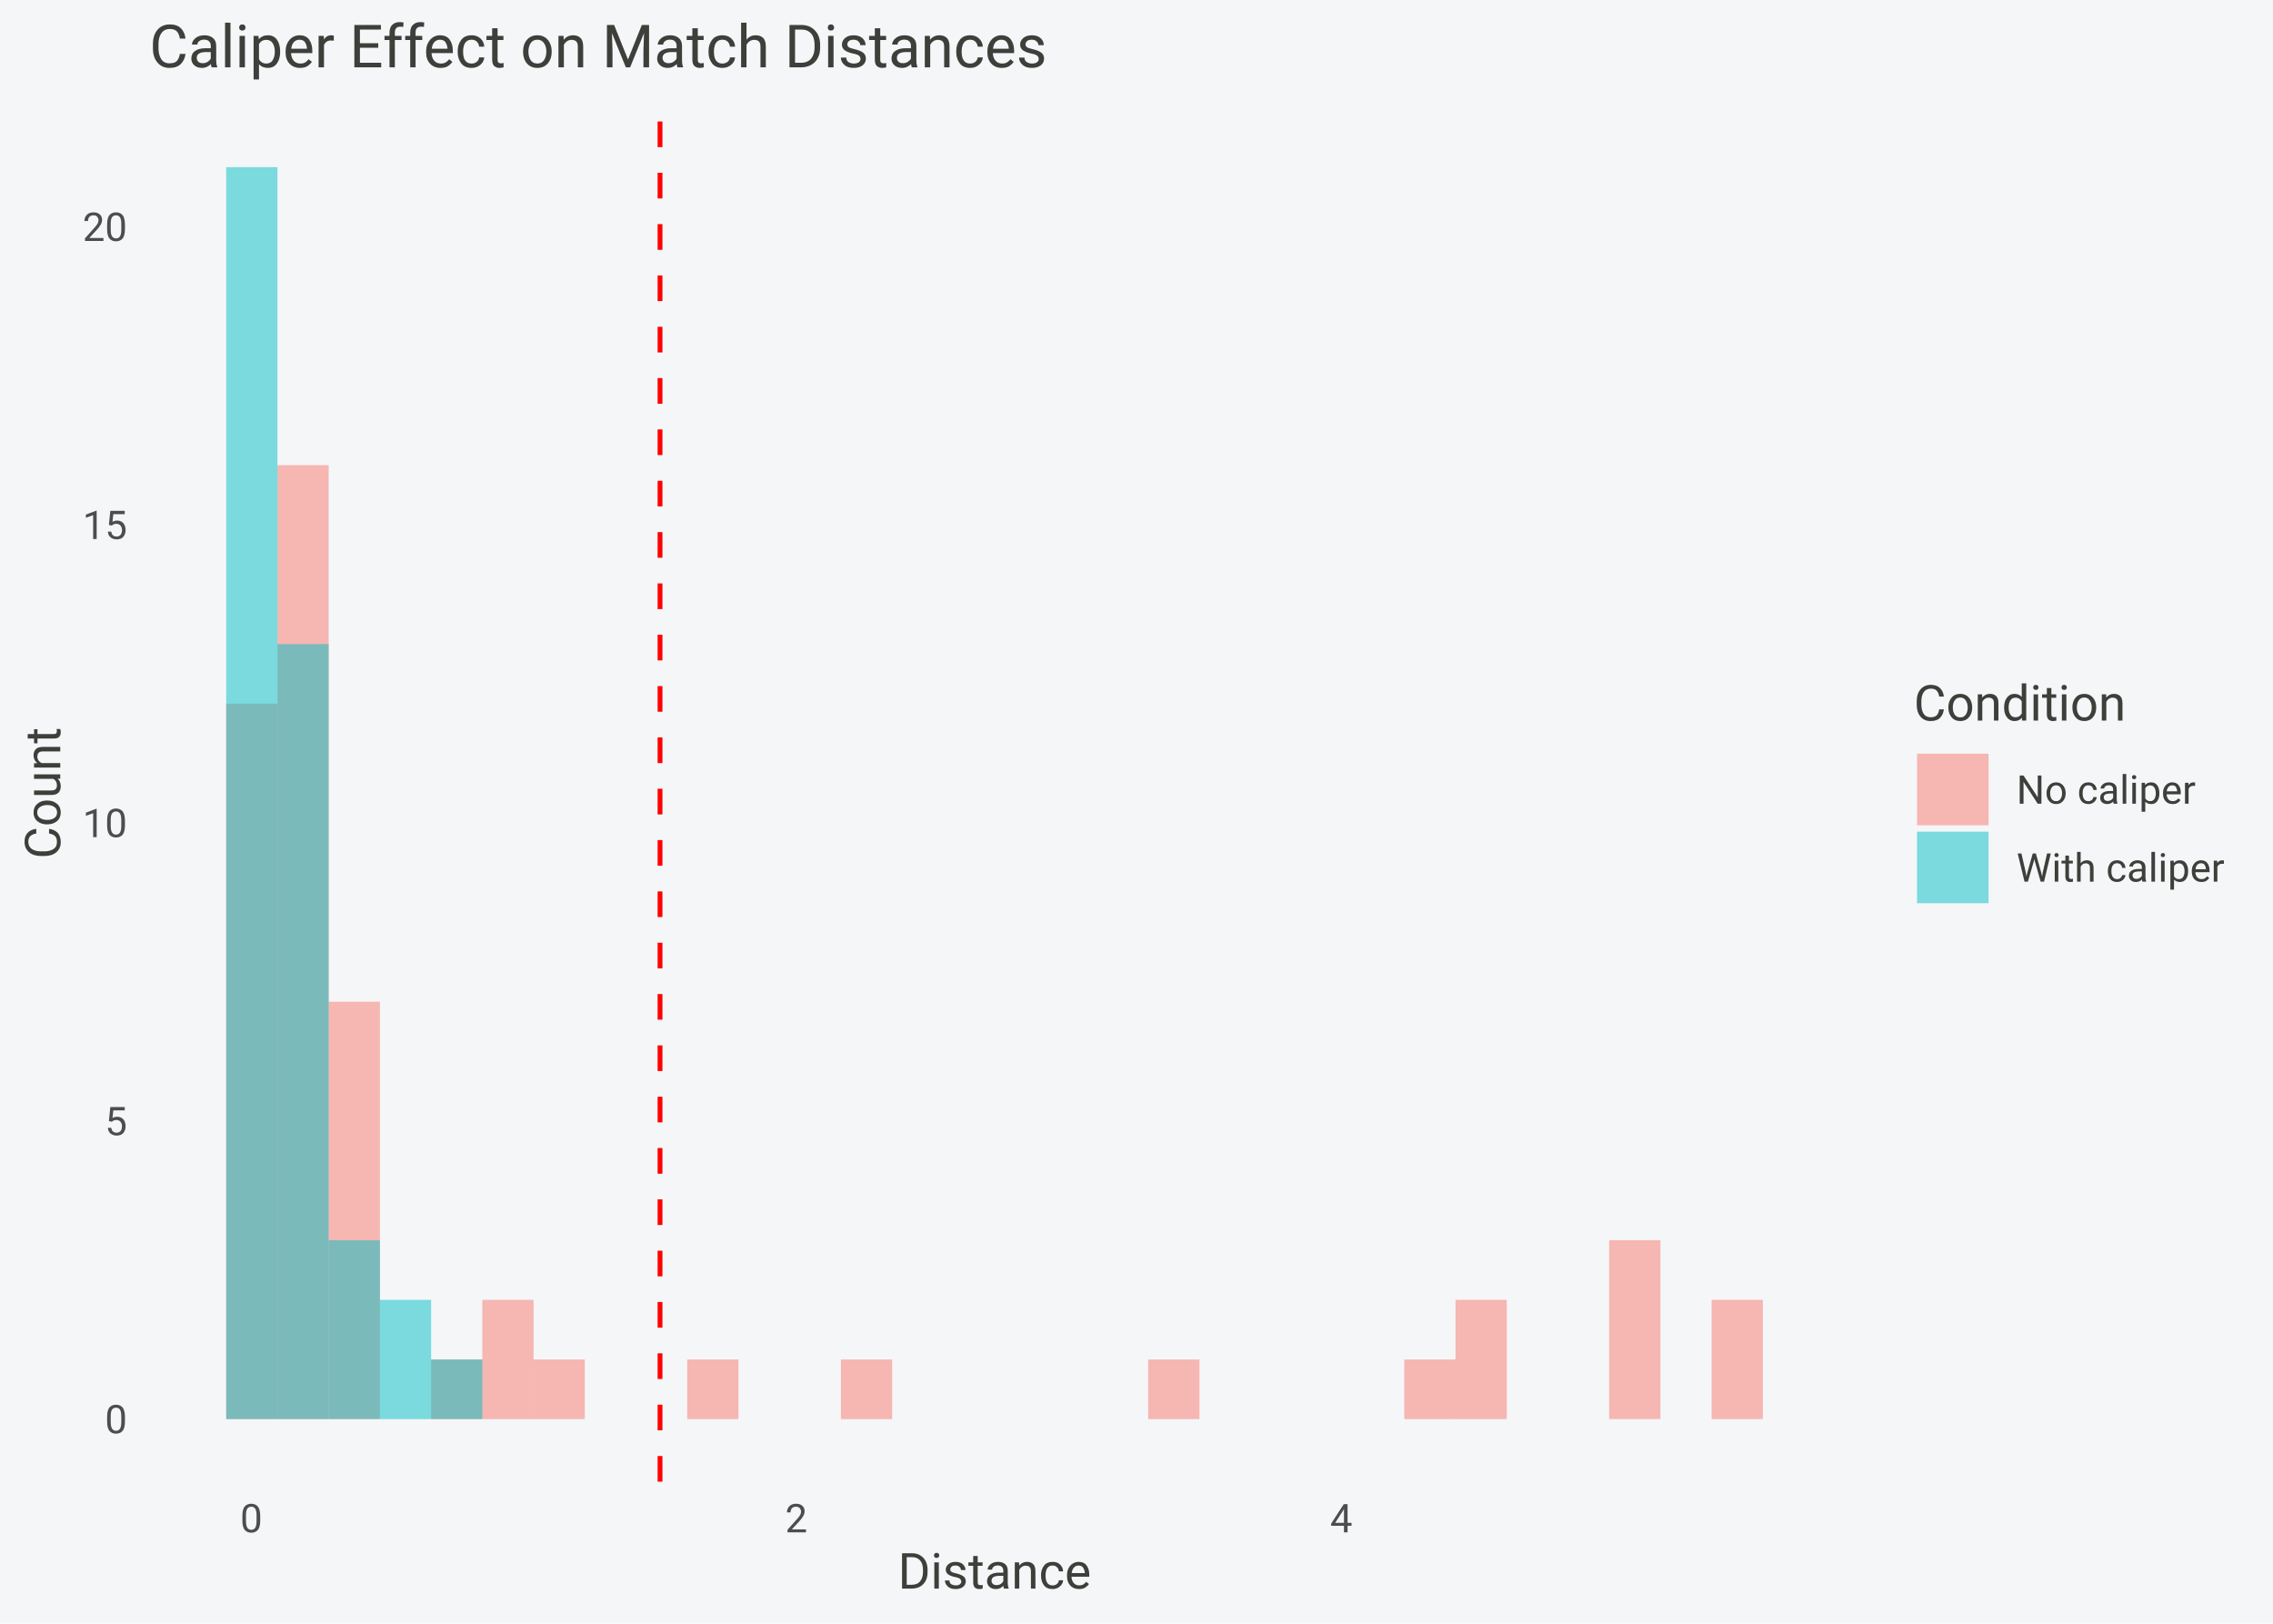
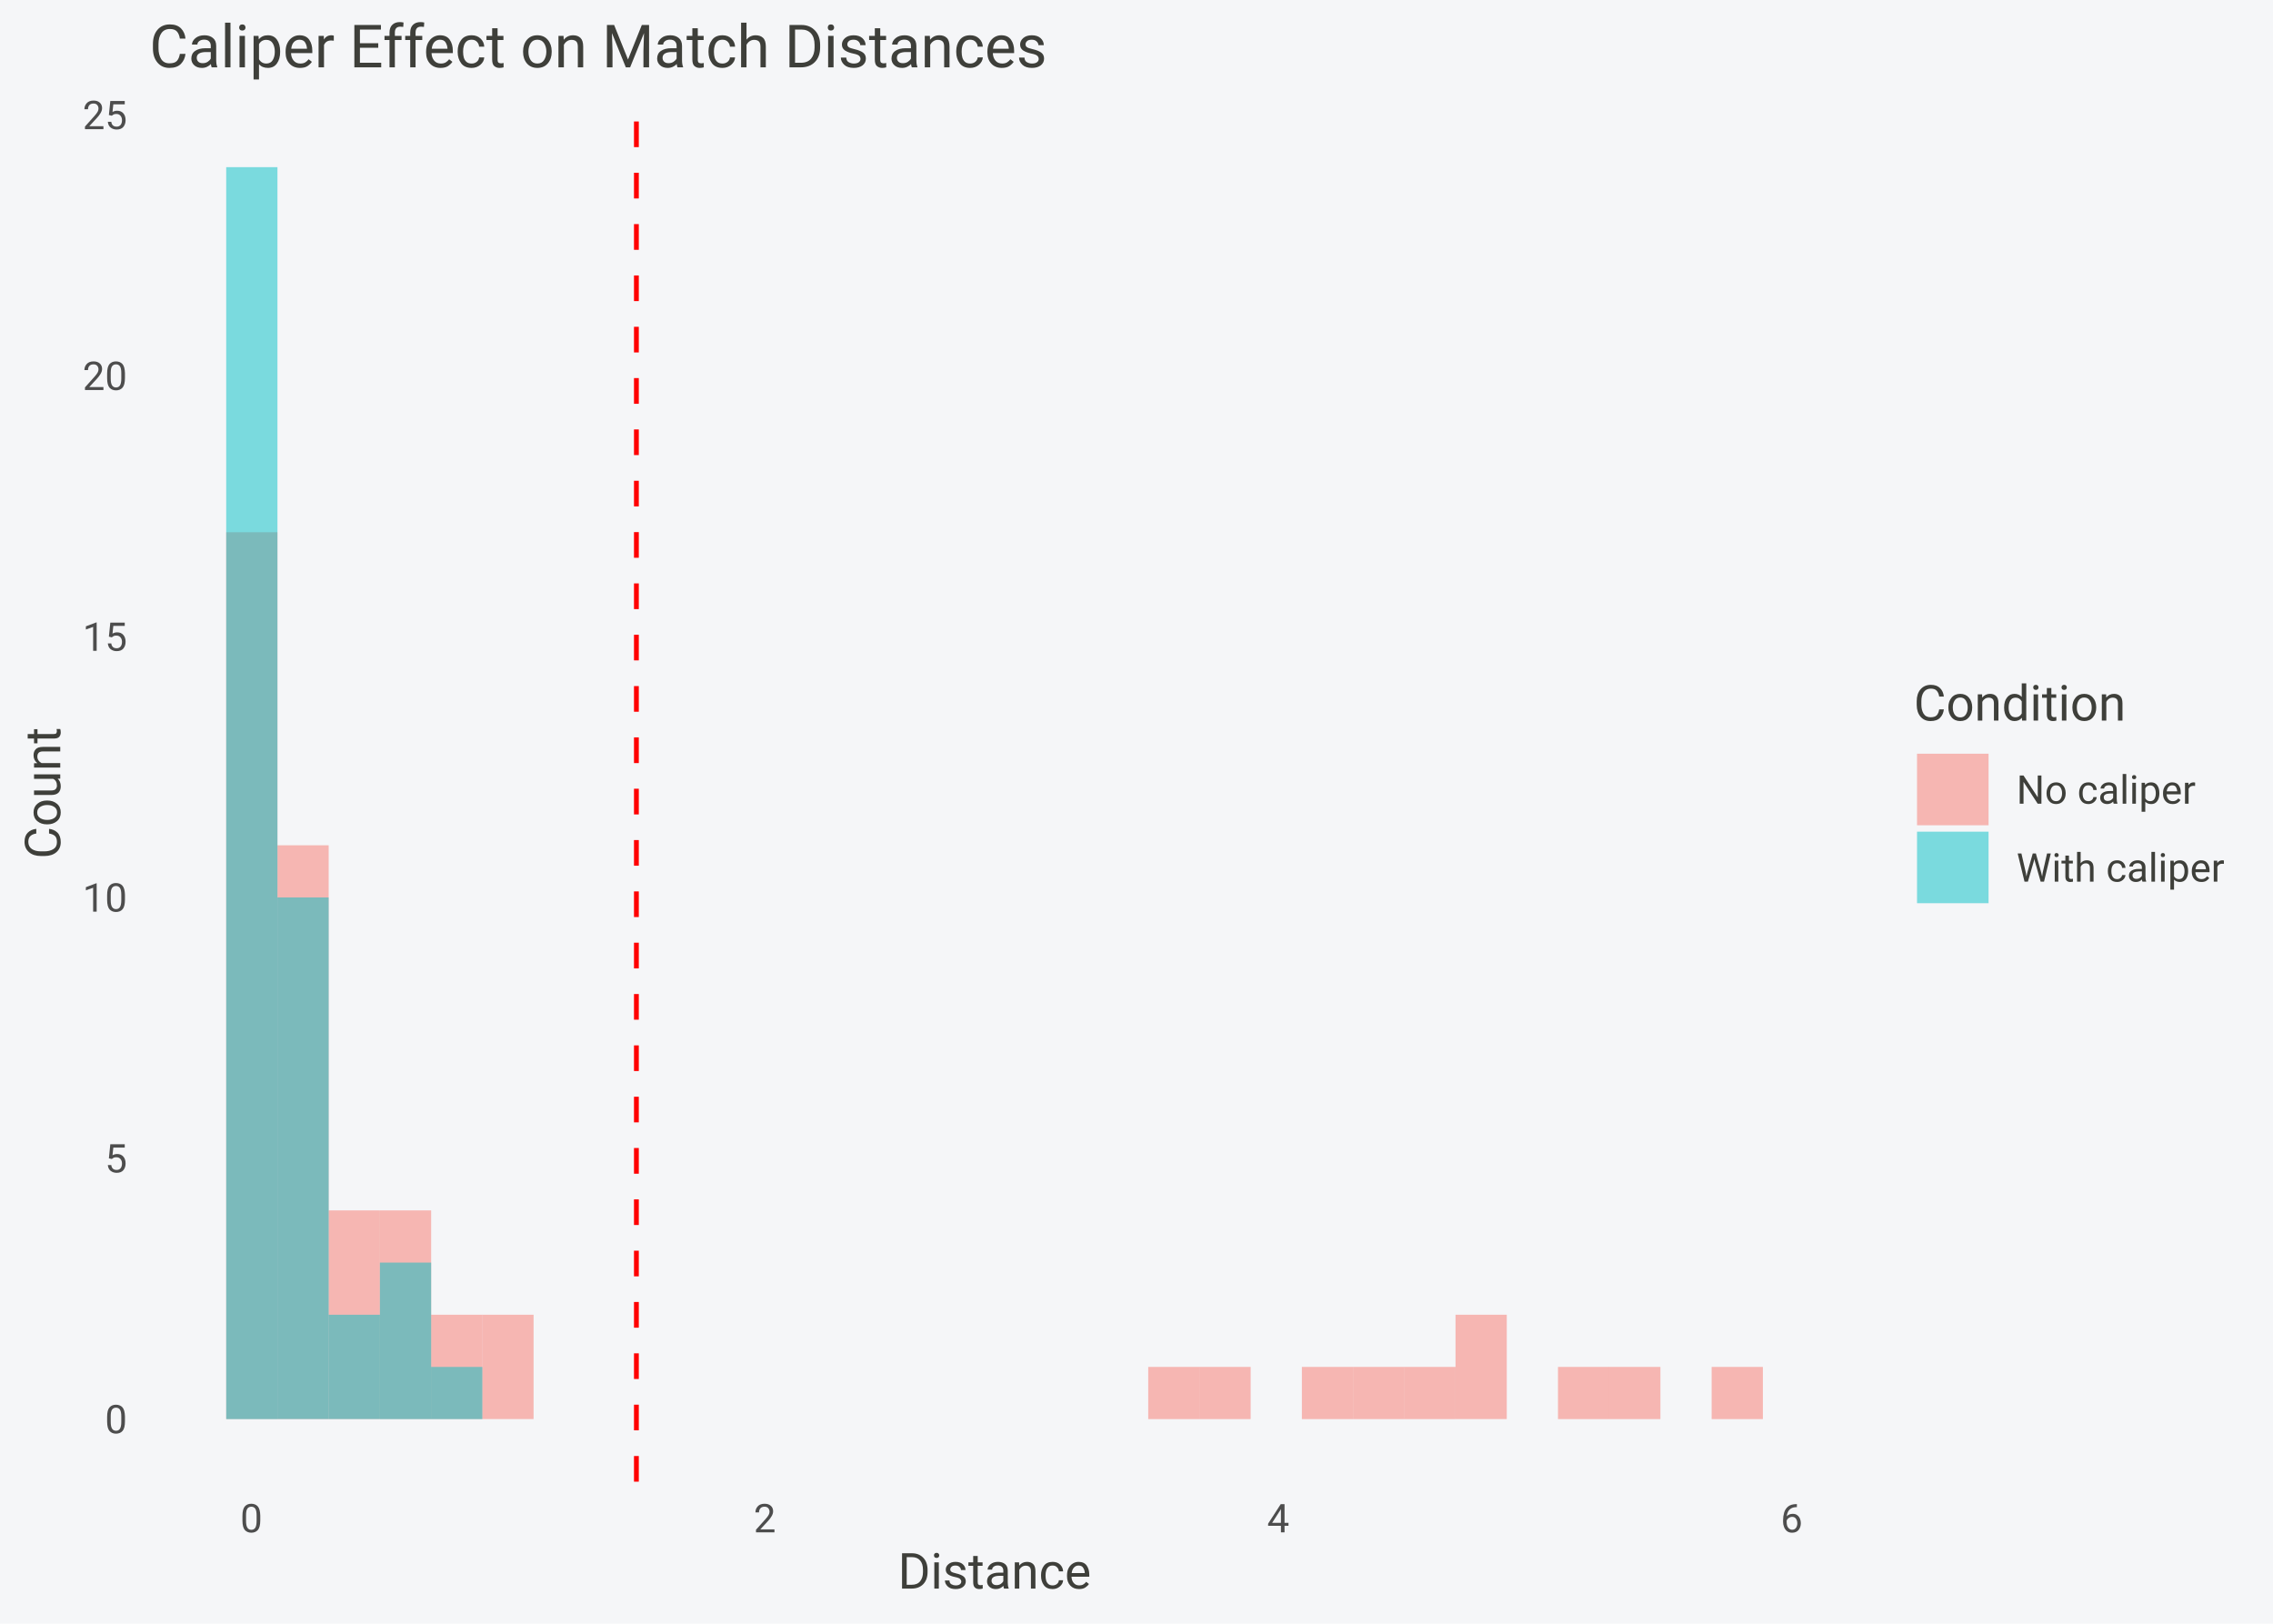
<svg xmlns="http://www.w3.org/2000/svg" width="504.00pt" height="360.00pt" viewBox="0 0 504.00 360.00">
  <g class="svglite">
    <defs>
      <style type="text/css">
    /* theme-aware-processed */
    .svglite line, .svglite polyline, .svglite polygon, .svglite path, .svglite circle {
      fill: none;
      stroke: #3E3F3A;
      stroke-linecap: round;
      stroke-linejoin: round;
      stroke-miterlimit: 10.00;
    }
    .svglite &gt; g &gt; rect {
      fill: none;
      stroke: #3E3F3A;
      stroke-linecap: round;
      stroke-linejoin: round;
      stroke-miterlimit: 10.00;
    }
    .svglite text {
      white-space: pre;
      fill: #3E3F3A;
    }
    .svglite g.glyphgroup path {
      fill: inherit;
      stroke: none;
    }
  </style>
    </defs>
    <rect width="100%" height="100%" style="stroke: none; fill: #F5F6F8;" />
    <defs>
      <clipPath id="cpMC4wMHw1MDQuMDB8MC4wMHwzNjAuMDA=">
        <rect x="0.00" y="0.00" width="504.00" height="360.00" />
      </clipPath>
    </defs>
    <g clip-path="url(#cpMC4wMHw1MDQuMDB8MC4wMHwzNjAuMDA=)">
      <rect x="0.00" y="0.00" width="504.00" height="360.00" style="stroke-width: 1.07; stroke: none;" /> fill: #F5F6F8;' /&gt;
</g>
    <defs>
      <clipPath id="cpMzMuMTN8NDA3LjkyfDIzLjE4fDMyOC41MA==">
        <rect x="33.13" y="23.18" width="374.79" height="305.33" />
      </clipPath>
    </defs>
    <g clip-path="url(#cpMzMuMTN8NDA3LjkyfDIzLjE4fDMyOC41MA==)">
      <rect x="33.13" y="23.18" width="374.79" height="305.33" style="stroke-width: 1.07; stroke: none;" /> fill: #F5F6F8;' /&gt;
- <rect x="50.16" y="156.01" width="11.36" height="158.61" style="stroke-width: 1.07; stroke: none; stroke-linecap: butt; stroke-linejoin: miter; fill: #F8766D; fill-opacity: 0.50;" />
-       <rect x="61.52" y="103.14" width="11.36" height="211.48" style="stroke-width: 1.07; stroke: none; stroke-linecap: butt; stroke-linejoin: miter; fill: #F8766D; fill-opacity: 0.50;" />
-       <rect x="72.88" y="222.10" width="11.36" height="92.52" style="stroke-width: 1.07; stroke: none; stroke-linecap: butt; stroke-linejoin: miter; fill: #F8766D; fill-opacity: 0.50;" />
-       <rect x="84.24" y="314.63" width="11.36" height="0.00" style="stroke-width: 1.07; stroke: none; stroke-linecap: butt; stroke-linejoin: miter; fill: #F8766D; fill-opacity: 0.50;" />
-       <rect x="95.59" y="301.41" width="11.36" height="13.22" style="stroke-width: 1.07; stroke: none; stroke-linecap: butt; stroke-linejoin: miter; fill: #F8766D; fill-opacity: 0.50;" />
-       <rect x="106.95" y="288.19" width="11.36" height="26.44" style="stroke-width: 1.07; stroke: none; stroke-linecap: butt; stroke-linejoin: miter; fill: #F8766D; fill-opacity: 0.50;" />
-       <rect x="118.31" y="301.41" width="11.36" height="13.22" style="stroke-width: 1.07; stroke: none; stroke-linecap: butt; stroke-linejoin: miter; fill: #F8766D; fill-opacity: 0.50;" />
+ <rect x="50.16" y="118.01" width="11.36" height="196.61" style="stroke-width: 1.07; stroke: none; stroke-linecap: butt; stroke-linejoin: miter; fill: #F8766D; fill-opacity: 0.50;" />
+       <rect x="61.52" y="187.41" width="11.36" height="127.22" style="stroke-width: 1.07; stroke: none; stroke-linecap: butt; stroke-linejoin: miter; fill: #F8766D; fill-opacity: 0.50;" />
+       <rect x="72.88" y="268.36" width="11.36" height="46.26" style="stroke-width: 1.07; stroke: none; stroke-linecap: butt; stroke-linejoin: miter; fill: #F8766D; fill-opacity: 0.50;" />
+       <rect x="84.24" y="268.36" width="11.36" height="46.26" style="stroke-width: 1.07; stroke: none; stroke-linecap: butt; stroke-linejoin: miter; fill: #F8766D; fill-opacity: 0.50;" />
+       <rect x="95.59" y="291.49" width="11.36" height="23.13" style="stroke-width: 1.07; stroke: none; stroke-linecap: butt; stroke-linejoin: miter; fill: #F8766D; fill-opacity: 0.50;" />
+       <rect x="106.95" y="291.49" width="11.36" height="23.13" style="stroke-width: 1.07; stroke: none; stroke-linecap: butt; stroke-linejoin: miter; fill: #F8766D; fill-opacity: 0.50;" />
+       <rect x="118.31" y="314.63" width="11.36" height="0.00" style="stroke-width: 1.07; stroke: none; stroke-linecap: butt; stroke-linejoin: miter; fill: #F8766D; fill-opacity: 0.50;" />
      <rect x="129.67" y="314.63" width="11.36" height="0.00" style="stroke-width: 1.07; stroke: none; stroke-linecap: butt; stroke-linejoin: miter; fill: #F8766D; fill-opacity: 0.50;" />
      <rect x="141.02" y="314.63" width="11.36" height="0.00" style="stroke-width: 1.07; stroke: none; stroke-linecap: butt; stroke-linejoin: miter; fill: #F8766D; fill-opacity: 0.50;" />
-       <rect x="152.38" y="301.41" width="11.36" height="13.22" style="stroke-width: 1.07; stroke: none; stroke-linecap: butt; stroke-linejoin: miter; fill: #F8766D; fill-opacity: 0.50;" />
+       <rect x="152.38" y="314.63" width="11.36" height="0.00" style="stroke-width: 1.07; stroke: none; stroke-linecap: butt; stroke-linejoin: miter; fill: #F8766D; fill-opacity: 0.50;" />
      <rect x="163.74" y="314.63" width="11.36" height="0.00" style="stroke-width: 1.07; stroke: none; stroke-linecap: butt; stroke-linejoin: miter; fill: #F8766D; fill-opacity: 0.50;" />
      <rect x="175.09" y="314.63" width="11.36" height="0.00" style="stroke-width: 1.07; stroke: none; stroke-linecap: butt; stroke-linejoin: miter; fill: #F8766D; fill-opacity: 0.50;" />
-       <rect x="186.45" y="301.41" width="11.36" height="13.22" style="stroke-width: 1.07; stroke: none; stroke-linecap: butt; stroke-linejoin: miter; fill: #F8766D; fill-opacity: 0.50;" />
+       <rect x="186.45" y="314.63" width="11.36" height="0.00" style="stroke-width: 1.07; stroke: none; stroke-linecap: butt; stroke-linejoin: miter; fill: #F8766D; fill-opacity: 0.50;" />
      <rect x="197.81" y="314.63" width="11.36" height="0.00" style="stroke-width: 1.07; stroke: none; stroke-linecap: butt; stroke-linejoin: miter; fill: #F8766D; fill-opacity: 0.50;" />
      <rect x="209.17" y="314.63" width="11.36" height="0.00" style="stroke-width: 1.07; stroke: none; stroke-linecap: butt; stroke-linejoin: miter; fill: #F8766D; fill-opacity: 0.50;" />
      <rect x="220.52" y="314.63" width="11.36" height="0.00" style="stroke-width: 1.07; stroke: none; stroke-linecap: butt; stroke-linejoin: miter; fill: #F8766D; fill-opacity: 0.50;" />
      <rect x="231.88" y="314.63" width="11.36" height="0.00" style="stroke-width: 1.07; stroke: none; stroke-linecap: butt; stroke-linejoin: miter; fill: #F8766D; fill-opacity: 0.50;" />
      <rect x="243.24" y="314.63" width="11.36" height="0.00" style="stroke-width: 1.07; stroke: none; stroke-linecap: butt; stroke-linejoin: miter; fill: #F8766D; fill-opacity: 0.50;" />
-       <rect x="254.60" y="301.41" width="11.36" height="13.22" style="stroke-width: 1.07; stroke: none; stroke-linecap: butt; stroke-linejoin: miter; fill: #F8766D; fill-opacity: 0.50;" />
-       <rect x="265.95" y="314.63" width="11.36" height="0.00" style="stroke-width: 1.07; stroke: none; stroke-linecap: butt; stroke-linejoin: miter; fill: #F8766D; fill-opacity: 0.50;" />
+       <rect x="254.60" y="303.06" width="11.36" height="11.57" style="stroke-width: 1.07; stroke: none; stroke-linecap: butt; stroke-linejoin: miter; fill: #F8766D; fill-opacity: 0.50;" />
+       <rect x="265.95" y="303.06" width="11.36" height="11.57" style="stroke-width: 1.07; stroke: none; stroke-linecap: butt; stroke-linejoin: miter; fill: #F8766D; fill-opacity: 0.50;" />
      <rect x="277.31" y="314.63" width="11.36" height="0.00" style="stroke-width: 1.07; stroke: none; stroke-linecap: butt; stroke-linejoin: miter; fill: #F8766D; fill-opacity: 0.50;" />
-       <rect x="288.67" y="314.63" width="11.36" height="0.00" style="stroke-width: 1.07; stroke: none; stroke-linecap: butt; stroke-linejoin: miter; fill: #F8766D; fill-opacity: 0.50;" />
-       <rect x="300.03" y="314.63" width="11.36" height="0.00" style="stroke-width: 1.07; stroke: none; stroke-linecap: butt; stroke-linejoin: miter; fill: #F8766D; fill-opacity: 0.50;" />
-       <rect x="311.38" y="301.41" width="11.36" height="13.22" style="stroke-width: 1.07; stroke: none; stroke-linecap: butt; stroke-linejoin: miter; fill: #F8766D; fill-opacity: 0.50;" />
-       <rect x="322.74" y="288.19" width="11.36" height="26.44" style="stroke-width: 1.07; stroke: none; stroke-linecap: butt; stroke-linejoin: miter; fill: #F8766D; fill-opacity: 0.50;" />
+       <rect x="288.67" y="303.06" width="11.36" height="11.57" style="stroke-width: 1.07; stroke: none; stroke-linecap: butt; stroke-linejoin: miter; fill: #F8766D; fill-opacity: 0.50;" />
+       <rect x="300.03" y="303.06" width="11.36" height="11.57" style="stroke-width: 1.07; stroke: none; stroke-linecap: butt; stroke-linejoin: miter; fill: #F8766D; fill-opacity: 0.50;" />
+       <rect x="311.38" y="303.06" width="11.36" height="11.57" style="stroke-width: 1.07; stroke: none; stroke-linecap: butt; stroke-linejoin: miter; fill: #F8766D; fill-opacity: 0.50;" />
+       <rect x="322.74" y="291.49" width="11.36" height="23.13" style="stroke-width: 1.07; stroke: none; stroke-linecap: butt; stroke-linejoin: miter; fill: #F8766D; fill-opacity: 0.50;" />
      <rect x="334.10" y="314.63" width="11.36" height="0.00" style="stroke-width: 1.07; stroke: none; stroke-linecap: butt; stroke-linejoin: miter; fill: #F8766D; fill-opacity: 0.50;" />
-       <rect x="345.46" y="314.63" width="11.36" height="0.00" style="stroke-width: 1.07; stroke: none; stroke-linecap: butt; stroke-linejoin: miter; fill: #F8766D; fill-opacity: 0.50;" />
-       <rect x="356.81" y="274.97" width="11.36" height="39.65" style="stroke-width: 1.07; stroke: none; stroke-linecap: butt; stroke-linejoin: miter; fill: #F8766D; fill-opacity: 0.50;" />
+       <rect x="345.46" y="303.06" width="11.36" height="11.57" style="stroke-width: 1.07; stroke: none; stroke-linecap: butt; stroke-linejoin: miter; fill: #F8766D; fill-opacity: 0.50;" />
+       <rect x="356.81" y="303.06" width="11.36" height="11.57" style="stroke-width: 1.07; stroke: none; stroke-linecap: butt; stroke-linejoin: miter; fill: #F8766D; fill-opacity: 0.50;" />
      <rect x="368.17" y="314.63" width="11.36" height="0.00" style="stroke-width: 1.07; stroke: none; stroke-linecap: butt; stroke-linejoin: miter; fill: #F8766D; fill-opacity: 0.50;" />
-       <rect x="379.53" y="288.19" width="11.36" height="26.44" style="stroke-width: 1.07; stroke: none; stroke-linecap: butt; stroke-linejoin: miter; fill: #F8766D; fill-opacity: 0.50;" />
+       <rect x="379.53" y="303.06" width="11.36" height="11.57" style="stroke-width: 1.07; stroke: none; stroke-linecap: butt; stroke-linejoin: miter; fill: #F8766D; fill-opacity: 0.50;" />
      <rect x="50.16" y="37.06" width="11.36" height="277.57" style="stroke-width: 1.07; stroke: none; stroke-linecap: butt; stroke-linejoin: miter; fill: #00BFC4; fill-opacity: 0.50;" />
-       <rect x="61.52" y="142.80" width="11.36" height="171.83" style="stroke-width: 1.07; stroke: none; stroke-linecap: butt; stroke-linejoin: miter; fill: #00BFC4; fill-opacity: 0.50;" />
-       <rect x="72.88" y="274.97" width="11.36" height="39.65" style="stroke-width: 1.07; stroke: none; stroke-linecap: butt; stroke-linejoin: miter; fill: #00BFC4; fill-opacity: 0.50;" />
-       <rect x="84.24" y="288.19" width="11.36" height="26.44" style="stroke-width: 1.07; stroke: none; stroke-linecap: butt; stroke-linejoin: miter; fill: #00BFC4; fill-opacity: 0.50;" />
-       <rect x="95.59" y="301.41" width="11.36" height="13.22" style="stroke-width: 1.07; stroke: none; stroke-linecap: butt; stroke-linejoin: miter; fill: #00BFC4; fill-opacity: 0.50;" />
+       <rect x="61.52" y="198.97" width="11.36" height="115.65" style="stroke-width: 1.07; stroke: none; stroke-linecap: butt; stroke-linejoin: miter; fill: #00BFC4; fill-opacity: 0.50;" />
+       <rect x="72.88" y="291.49" width="11.36" height="23.13" style="stroke-width: 1.07; stroke: none; stroke-linecap: butt; stroke-linejoin: miter; fill: #00BFC4; fill-opacity: 0.50;" />
+       <rect x="84.24" y="279.93" width="11.36" height="34.70" style="stroke-width: 1.07; stroke: none; stroke-linecap: butt; stroke-linejoin: miter; fill: #00BFC4; fill-opacity: 0.50;" />
+       <rect x="95.59" y="303.06" width="11.36" height="11.57" style="stroke-width: 1.07; stroke: none; stroke-linecap: butt; stroke-linejoin: miter; fill: #00BFC4; fill-opacity: 0.50;" />
      <rect x="106.95" y="314.63" width="11.36" height="0.00" style="stroke-width: 1.07; stroke: none; stroke-linecap: butt; stroke-linejoin: miter; fill: #00BFC4; fill-opacity: 0.50;" />
      <rect x="118.31" y="314.63" width="11.36" height="0.00" style="stroke-width: 1.07; stroke: none; stroke-linecap: butt; stroke-linejoin: miter; fill: #00BFC4; fill-opacity: 0.50;" />
      <rect x="129.67" y="314.63" width="11.36" height="0.00" style="stroke-width: 1.07; stroke: none; stroke-linecap: butt; stroke-linejoin: miter; fill: #00BFC4; fill-opacity: 0.50;" />
      <rect x="141.02" y="314.63" width="11.36" height="0.00" style="stroke-width: 1.07; stroke: none; stroke-linecap: butt; stroke-linejoin: miter; fill: #00BFC4; fill-opacity: 0.50;" />
      <rect x="152.38" y="314.63" width="11.36" height="0.00" style="stroke-width: 1.07; stroke: none; stroke-linecap: butt; stroke-linejoin: miter; fill: #00BFC4; fill-opacity: 0.50;" />
      <rect x="163.74" y="314.63" width="11.36" height="0.00" style="stroke-width: 1.07; stroke: none; stroke-linecap: butt; stroke-linejoin: miter; fill: #00BFC4; fill-opacity: 0.50;" />
      <rect x="175.09" y="314.63" width="11.36" height="0.00" style="stroke-width: 1.07; stroke: none; stroke-linecap: butt; stroke-linejoin: miter; fill: #00BFC4; fill-opacity: 0.50;" />
      <rect x="186.45" y="314.63" width="11.36" height="0.00" style="stroke-width: 1.07; stroke: none; stroke-linecap: butt; stroke-linejoin: miter; fill: #00BFC4; fill-opacity: 0.50;" />
      <rect x="197.81" y="314.63" width="11.36" height="0.00" style="stroke-width: 1.07; stroke: none; stroke-linecap: butt; stroke-linejoin: miter; fill: #00BFC4; fill-opacity: 0.50;" />
      <rect x="209.17" y="314.63" width="11.36" height="0.00" style="stroke-width: 1.07; stroke: none; stroke-linecap: butt; stroke-linejoin: miter; fill: #00BFC4; fill-opacity: 0.50;" />
      <rect x="220.52" y="314.63" width="11.36" height="0.00" style="stroke-width: 1.07; stroke: none; stroke-linecap: butt; stroke-linejoin: miter; fill: #00BFC4; fill-opacity: 0.50;" />
      <rect x="231.88" y="314.63" width="11.36" height="0.00" style="stroke-width: 1.07; stroke: none; stroke-linecap: butt; stroke-linejoin: miter; fill: #00BFC4; fill-opacity: 0.50;" />
      <rect x="243.24" y="314.63" width="11.36" height="0.00" style="stroke-width: 1.07; stroke: none; stroke-linecap: butt; stroke-linejoin: miter; fill: #00BFC4; fill-opacity: 0.50;" />
      <rect x="254.60" y="314.63" width="11.36" height="0.00" style="stroke-width: 1.07; stroke: none; stroke-linecap: butt; stroke-linejoin: miter; fill: #00BFC4; fill-opacity: 0.50;" />
      <rect x="265.95" y="314.63" width="11.36" height="0.00" style="stroke-width: 1.07; stroke: none; stroke-linecap: butt; stroke-linejoin: miter; fill: #00BFC4; fill-opacity: 0.50;" />
      <rect x="277.31" y="314.63" width="11.36" height="0.00" style="stroke-width: 1.07; stroke: none; stroke-linecap: butt; stroke-linejoin: miter; fill: #00BFC4; fill-opacity: 0.50;" />
      <rect x="288.67" y="314.63" width="11.36" height="0.00" style="stroke-width: 1.07; stroke: none; stroke-linecap: butt; stroke-linejoin: miter; fill: #00BFC4; fill-opacity: 0.50;" />
      <rect x="300.03" y="314.63" width="11.36" height="0.00" style="stroke-width: 1.07; stroke: none; stroke-linecap: butt; stroke-linejoin: miter; fill: #00BFC4; fill-opacity: 0.50;" />
      <rect x="311.38" y="314.63" width="11.36" height="0.00" style="stroke-width: 1.07; stroke: none; stroke-linecap: butt; stroke-linejoin: miter; fill: #00BFC4; fill-opacity: 0.50;" />
      <rect x="322.74" y="314.63" width="11.36" height="0.00" style="stroke-width: 1.07; stroke: none; stroke-linecap: butt; stroke-linejoin: miter; fill: #00BFC4; fill-opacity: 0.50;" />
      <rect x="334.10" y="314.63" width="11.36" height="0.00" style="stroke-width: 1.07; stroke: none; stroke-linecap: butt; stroke-linejoin: miter; fill: #00BFC4; fill-opacity: 0.50;" />
      <rect x="345.46" y="314.63" width="11.36" height="0.00" style="stroke-width: 1.07; stroke: none; stroke-linecap: butt; stroke-linejoin: miter; fill: #00BFC4; fill-opacity: 0.50;" />
      <rect x="356.81" y="314.63" width="11.36" height="0.00" style="stroke-width: 1.07; stroke: none; stroke-linecap: butt; stroke-linejoin: miter; fill: #00BFC4; fill-opacity: 0.50;" />
      <rect x="368.17" y="314.63" width="11.36" height="0.00" style="stroke-width: 1.07; stroke: none; stroke-linecap: butt; stroke-linejoin: miter; fill: #00BFC4; fill-opacity: 0.50;" />
      <rect x="379.53" y="314.63" width="11.36" height="0.00" style="stroke-width: 1.07; stroke: none; stroke-linecap: butt; stroke-linejoin: miter; fill: #00BFC4; fill-opacity: 0.50;" />
-       <line x1="146.35" y1="328.50" x2="146.35" y2="23.18" style="stroke-width: 1.07; stroke: #FF0000; stroke-dasharray: 5.69,5.69; stroke-linecap: butt;" />
+       <line x1="141.11" y1="328.50" x2="141.11" y2="23.18" style="stroke-width: 1.07; stroke: #FF0000; stroke-dasharray: 5.69,5.69; stroke-linecap: butt;" />
    </g>
    <g clip-path="url(#cpMC4wMHw1MDQuMDB8MC4wMHwzNjAuMDA=)">
      <text x="28.20" y="317.78" text-anchor="end" style="font-size: 8.80px;fill: #4D4D4D; font-family: &quot;Roboto&quot;, -apple-system, BlinkMacSystemFont, &quot;Segoe UI&quot;, system-ui, sans-serif;" textLength="4.89px" lengthAdjust="spacingAndGlyphs">0</text>
-       <text x="28.20" y="251.69" text-anchor="end" style="font-size: 8.80px;fill: #4D4D4D; font-family: &quot;Roboto&quot;, -apple-system, BlinkMacSystemFont, &quot;Segoe UI&quot;, system-ui, sans-serif;" textLength="4.89px" lengthAdjust="spacingAndGlyphs">5</text>
-       <text x="28.20" y="185.60" text-anchor="end" style="font-size: 8.80px;fill: #4D4D4D; font-family: &quot;Roboto&quot;, -apple-system, BlinkMacSystemFont, &quot;Segoe UI&quot;, system-ui, sans-serif;" textLength="9.78px" lengthAdjust="spacingAndGlyphs">10</text>
-       <text x="28.20" y="119.51" text-anchor="end" style="font-size: 8.80px;fill: #4D4D4D; font-family: &quot;Roboto&quot;, -apple-system, BlinkMacSystemFont, &quot;Segoe UI&quot;, system-ui, sans-serif;" textLength="9.78px" lengthAdjust="spacingAndGlyphs">15</text>
-       <text x="28.20" y="53.42" text-anchor="end" style="font-size: 8.80px;fill: #4D4D4D; font-family: &quot;Roboto&quot;, -apple-system, BlinkMacSystemFont, &quot;Segoe UI&quot;, system-ui, sans-serif;" textLength="9.78px" lengthAdjust="spacingAndGlyphs">20</text>
-       <text x="55.72" y="339.74" text-anchor="middle" style="font-size: 8.80px;fill: #4D4D4D; font-family: &quot;Roboto&quot;, -apple-system, BlinkMacSystemFont, &quot;Segoe UI&quot;, system-ui, sans-serif;" textLength="4.89px" lengthAdjust="spacingAndGlyphs">0</text>
-       <text x="176.56" y="339.74" text-anchor="middle" style="font-size: 8.80px;fill: #4D4D4D; font-family: &quot;Roboto&quot;, -apple-system, BlinkMacSystemFont, &quot;Segoe UI&quot;, system-ui, sans-serif;" textLength="4.89px" lengthAdjust="spacingAndGlyphs">2</text>
-       <text x="297.40" y="339.74" text-anchor="middle" style="font-size: 8.80px;fill: #4D4D4D; font-family: &quot;Roboto&quot;, -apple-system, BlinkMacSystemFont, &quot;Segoe UI&quot;, system-ui, sans-serif;" textLength="4.89px" lengthAdjust="spacingAndGlyphs">4</text>
+       <text x="28.20" y="259.95" text-anchor="end" style="font-size: 8.80px;fill: #4D4D4D; font-family: &quot;Roboto&quot;, -apple-system, BlinkMacSystemFont, &quot;Segoe UI&quot;, system-ui, sans-serif;" textLength="4.89px" lengthAdjust="spacingAndGlyphs">5</text>
+       <text x="28.20" y="202.12" text-anchor="end" style="font-size: 8.80px;fill: #4D4D4D; font-family: &quot;Roboto&quot;, -apple-system, BlinkMacSystemFont, &quot;Segoe UI&quot;, system-ui, sans-serif;" textLength="9.78px" lengthAdjust="spacingAndGlyphs">10</text>
+       <text x="28.20" y="144.29" text-anchor="end" style="font-size: 8.80px;fill: #4D4D4D; font-family: &quot;Roboto&quot;, -apple-system, BlinkMacSystemFont, &quot;Segoe UI&quot;, system-ui, sans-serif;" textLength="9.78px" lengthAdjust="spacingAndGlyphs">15</text>
+       <text x="28.20" y="86.47" text-anchor="end" style="font-size: 8.80px;fill: #4D4D4D; font-family: &quot;Roboto&quot;, -apple-system, BlinkMacSystemFont, &quot;Segoe UI&quot;, system-ui, sans-serif;" textLength="9.78px" lengthAdjust="spacingAndGlyphs">20</text>
+       <text x="28.20" y="28.64" text-anchor="end" style="font-size: 8.80px;fill: #4D4D4D; font-family: &quot;Roboto&quot;, -apple-system, BlinkMacSystemFont, &quot;Segoe UI&quot;, system-ui, sans-serif;" textLength="9.78px" lengthAdjust="spacingAndGlyphs">25</text>
+       <text x="55.73" y="339.74" text-anchor="middle" style="font-size: 8.80px;fill: #4D4D4D; font-family: &quot;Roboto&quot;, -apple-system, BlinkMacSystemFont, &quot;Segoe UI&quot;, system-ui, sans-serif;" textLength="4.89px" lengthAdjust="spacingAndGlyphs">0</text>
+       <text x="169.57" y="339.74" text-anchor="middle" style="font-size: 8.80px;fill: #4D4D4D; font-family: &quot;Roboto&quot;, -apple-system, BlinkMacSystemFont, &quot;Segoe UI&quot;, system-ui, sans-serif;" textLength="4.89px" lengthAdjust="spacingAndGlyphs">2</text>
+       <text x="283.42" y="339.74" text-anchor="middle" style="font-size: 8.80px;fill: #4D4D4D; font-family: &quot;Roboto&quot;, -apple-system, BlinkMacSystemFont, &quot;Segoe UI&quot;, system-ui, sans-serif;" textLength="4.89px" lengthAdjust="spacingAndGlyphs">4</text>
+       <text x="397.26" y="339.74" text-anchor="middle" style="font-size: 8.80px;fill: #4D4D4D; font-family: &quot;Roboto&quot;, -apple-system, BlinkMacSystemFont, &quot;Segoe UI&quot;, system-ui, sans-serif;" textLength="4.89px" lengthAdjust="spacingAndGlyphs">6</text>
      <text x="220.52" y="352.20" text-anchor="middle" style="font-size: 11.00px; font-family: &quot;Roboto&quot;, -apple-system, BlinkMacSystemFont, &quot;Segoe UI&quot;, system-ui, sans-serif;" textLength="42.81px" lengthAdjust="spacingAndGlyphs">Distance</text>
      <text transform="translate(13.36,175.84) rotate(-90)" text-anchor="middle" style="font-size: 11.00px; font-family: &quot;Roboto&quot;, -apple-system, BlinkMacSystemFont, &quot;Segoe UI&quot;, system-ui, sans-serif;" textLength="29.38px" lengthAdjust="spacingAndGlyphs">Count</text>
      <rect x="418.88" y="145.24" width="79.64" height="61.19" style="stroke-width: 1.07; stroke: none;" /> fill: #F5F6F8;' /&gt;
<text x="424.36" y="159.76" style="font-size: 11.00px; font-family: &quot;Roboto&quot;, -apple-system, BlinkMacSystemFont, &quot;Segoe UI&quot;, system-ui, sans-serif;" textLength="46.50px" lengthAdjust="spacingAndGlyphs">Condition</text>
      <rect x="425.07" y="167.11" width="15.86" height="15.86" style="stroke-width: 1.07; stroke: none; stroke-linecap: butt; stroke-linejoin: miter; fill: #F8766D; fill-opacity: 0.50;" />
      <rect x="425.07" y="184.39" width="15.86" height="15.86" style="stroke-width: 1.07; stroke: none; stroke-linecap: butt; stroke-linejoin: miter; fill: #00BFC4; fill-opacity: 0.50;" />
      <text x="447.12" y="178.19" style="font-size: 8.80px; font-family: &quot;Roboto&quot;, -apple-system, BlinkMacSystemFont, &quot;Segoe UI&quot;, system-ui, sans-serif;" textLength="39.59px" lengthAdjust="spacingAndGlyphs">No caliper</text>
      <text x="447.12" y="195.47" style="font-size: 8.80px; font-family: &quot;Roboto&quot;, -apple-system, BlinkMacSystemFont, &quot;Segoe UI&quot;, system-ui, sans-serif;" textLength="45.92px" lengthAdjust="spacingAndGlyphs">With caliper</text>
      <text x="33.13" y="14.93" style="font-size: 13.20px; font-family: &quot;Roboto&quot;, -apple-system, BlinkMacSystemFont, &quot;Segoe UI&quot;, system-ui, sans-serif;" textLength="198.30px" lengthAdjust="spacingAndGlyphs">Caliper Effect on Match Distances</text>
    </g>
  </g>
</svg>
